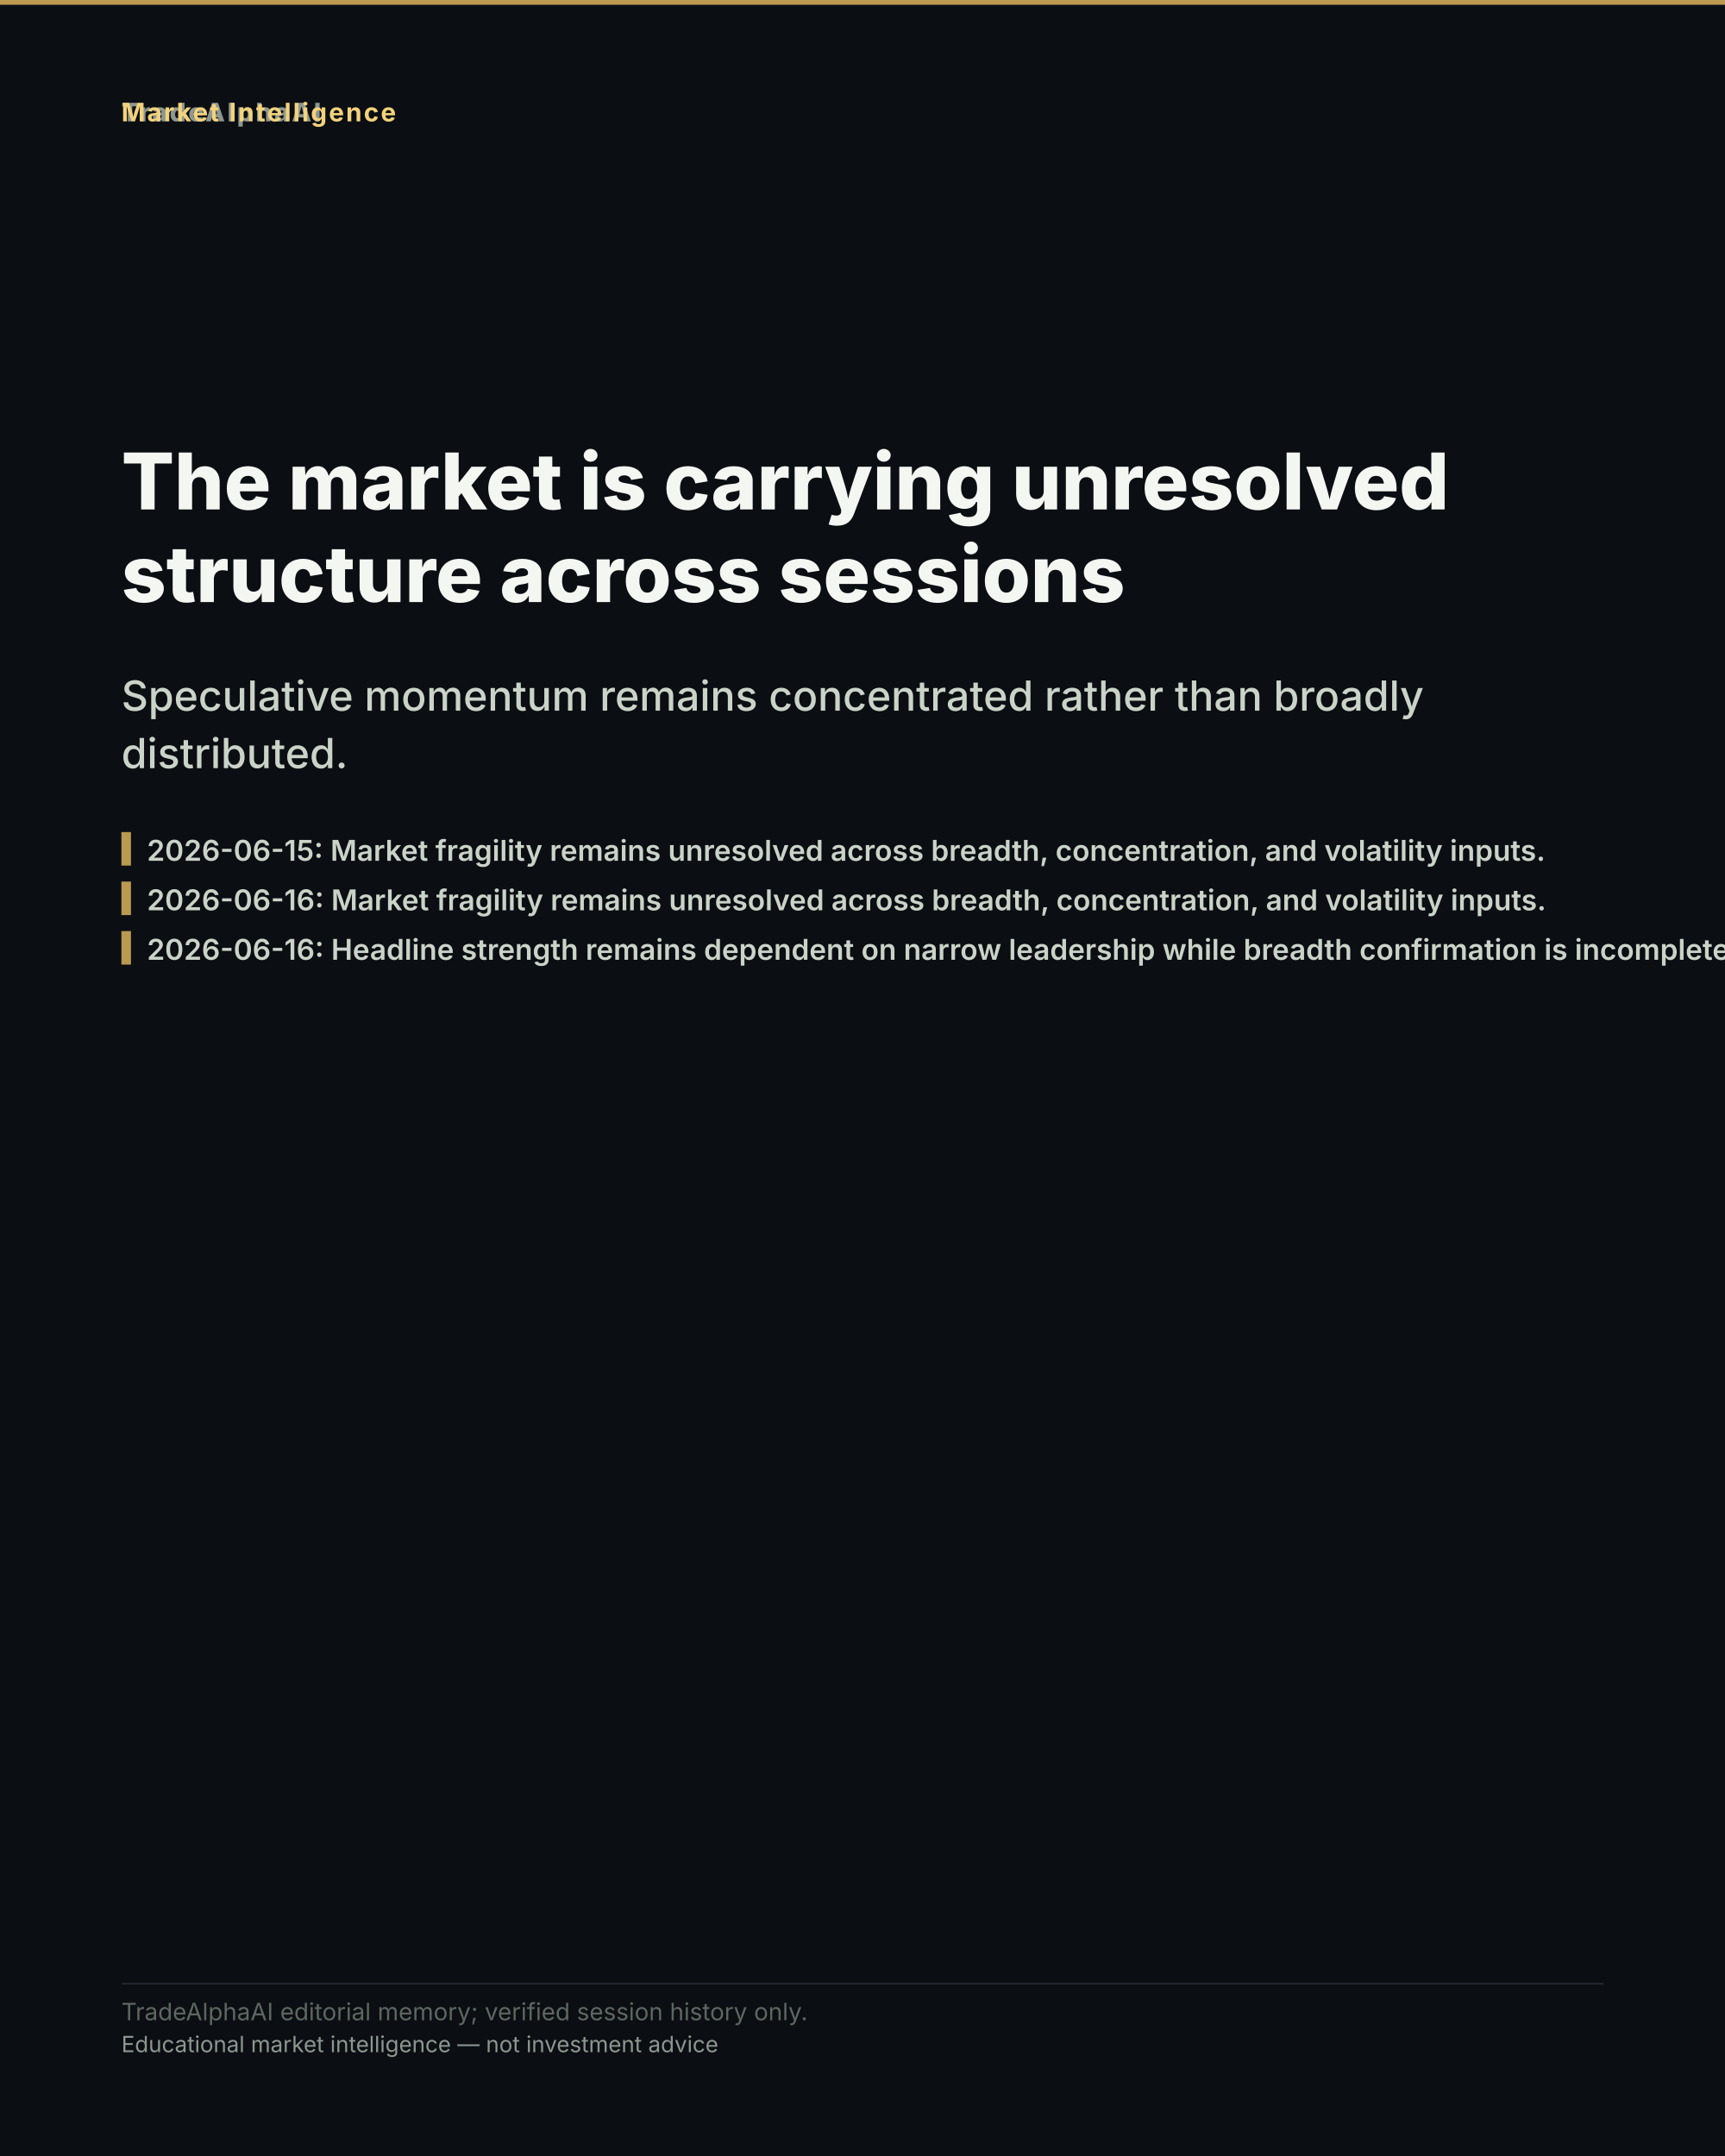
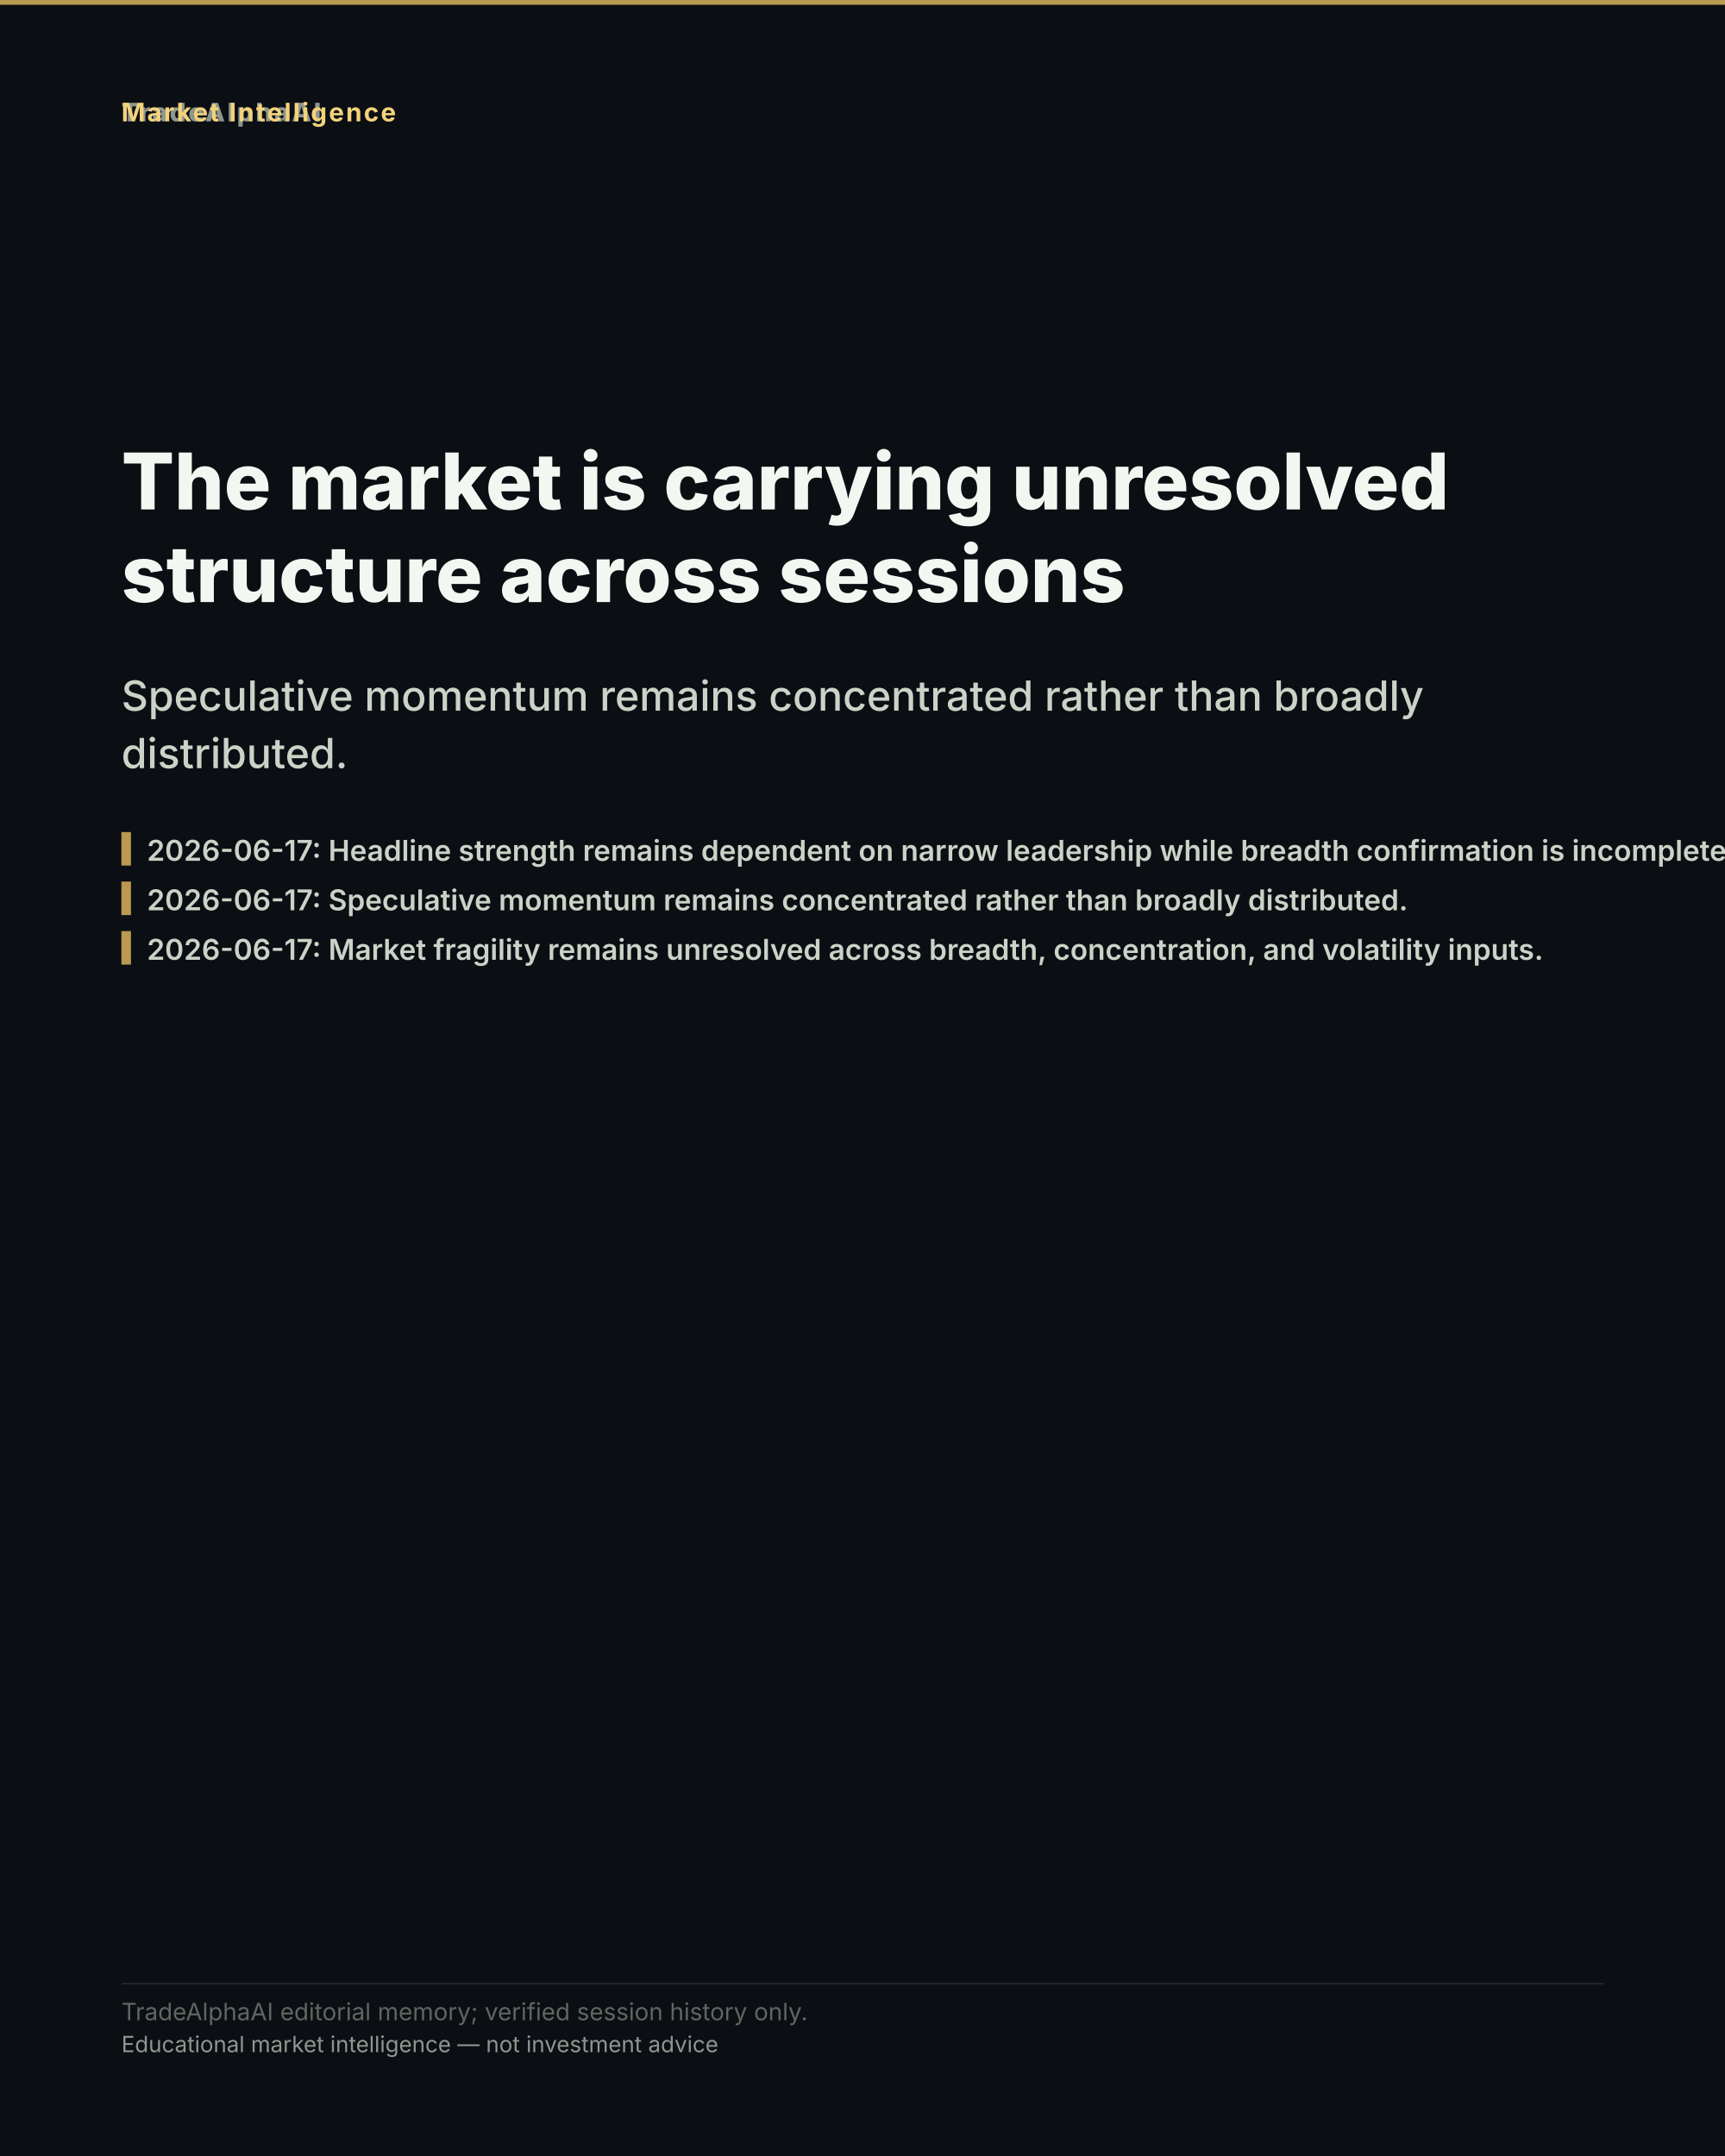
<svg xmlns="http://www.w3.org/2000/svg" width="1080" height="1350" viewBox="0 0 1080 1350" role="img" aria-label="The market is carrying unresolved structure across sessions">
  <rect width="1080" height="1350" fill="#0b0e13" />
  <rect x="0" y="0" width="1080" height="3" fill="#d8b15a" opacity="0.85" />
  <text x="76" y="76" font-family="'Inter','Segoe UI','Helvetica Neue',Arial,sans-serif" font-size="16" font-weight="800" letter-spacing="1.5" fill="#8d978f" text-anchor="start">TradeAlphaAI</text>
  <text x="76" y="76" font-family="'Inter','Segoe UI','Helvetica Neue',Arial,sans-serif" font-size="16" font-weight="700" letter-spacing="1.2" fill="#f2d27b" text-anchor="start">Market Intelligence</text>
  <text x="76" y="319" font-family="'Inter','Segoe UI','Helvetica Neue',Arial,sans-serif" font-size="49" font-weight="800" fill="#f4f7f1" text-anchor="start">The market is carrying unresolved</text>
  <text x="76" y="377" font-family="'Inter','Segoe UI','Helvetica Neue',Arial,sans-serif" font-size="49" font-weight="800" fill="#f4f7f1" text-anchor="start">structure across sessions</text>
  <text x="76" y="445" font-family="'Inter','Segoe UI','Helvetica Neue',Arial,sans-serif" font-size="26" font-weight="500" fill="#cad3c7" text-anchor="start">Speculative momentum remains concentrated rather than broadly</text>
  <text x="76" y="481" font-family="'Inter','Segoe UI','Helvetica Neue',Arial,sans-serif" font-size="26" font-weight="500" fill="#cad3c7" text-anchor="start">distributed.</text>
  <rect x="76" y="521" width="6" height="21" fill="#d8b15a" opacity="0.85" />
-   <text x="92" y="539" font-family="'Inter','Segoe UI','Helvetica Neue',Arial,sans-serif" font-size="18" font-weight="600" fill="#cad3c7" text-anchor="start">2026-06-15: Market fragility remains unresolved across breadth, concentration, and volatility inputs.</text>
+   <text x="92" y="539" font-family="'Inter','Segoe UI','Helvetica Neue',Arial,sans-serif" font-size="18" font-weight="600" fill="#cad3c7" text-anchor="start">2026-06-17: Headline strength remains dependent on narrow leadership while breadth confirmation is incomplete.</text>
  <rect x="76" y="552" width="6" height="21" fill="#d8b15a" opacity="0.85" />
-   <text x="92" y="570" font-family="'Inter','Segoe UI','Helvetica Neue',Arial,sans-serif" font-size="18" font-weight="600" fill="#cad3c7" text-anchor="start">2026-06-16: Market fragility remains unresolved across breadth, concentration, and volatility inputs.</text>
+   <text x="92" y="570" font-family="'Inter','Segoe UI','Helvetica Neue',Arial,sans-serif" font-size="18" font-weight="600" fill="#cad3c7" text-anchor="start">2026-06-17: Speculative momentum remains concentrated rather than broadly distributed.</text>
  <rect x="76" y="583" width="6" height="21" fill="#d8b15a" opacity="0.85" />
-   <text x="92" y="601" font-family="'Inter','Segoe UI','Helvetica Neue',Arial,sans-serif" font-size="18" font-weight="600" fill="#cad3c7" text-anchor="start">2026-06-16: Headline strength remains dependent on narrow leadership while breadth confirmation is incomplete.</text>
+   <text x="92" y="601" font-family="'Inter','Segoe UI','Helvetica Neue',Arial,sans-serif" font-size="18" font-weight="600" fill="#cad3c7" text-anchor="start">2026-06-17: Market fragility remains unresolved across breadth, concentration, and volatility inputs.</text>
  <rect x="76" y="1241.6" width="928" height="1" fill="rgba(148,163,184,0.18)" />
  <text x="76" y="1265" font-family="'Inter','Segoe UI','Helvetica Neue',Arial,sans-serif" font-size="15" fill="#5d675f" text-anchor="start">TradeAlphaAI editorial memory; verified session history only.</text>
  <text x="76" y="1285" font-family="'Inter','Segoe UI','Helvetica Neue',Arial,sans-serif" font-size="14" fill="#8d978f" text-anchor="start">Educational market intelligence — not investment advice</text>
</svg>
